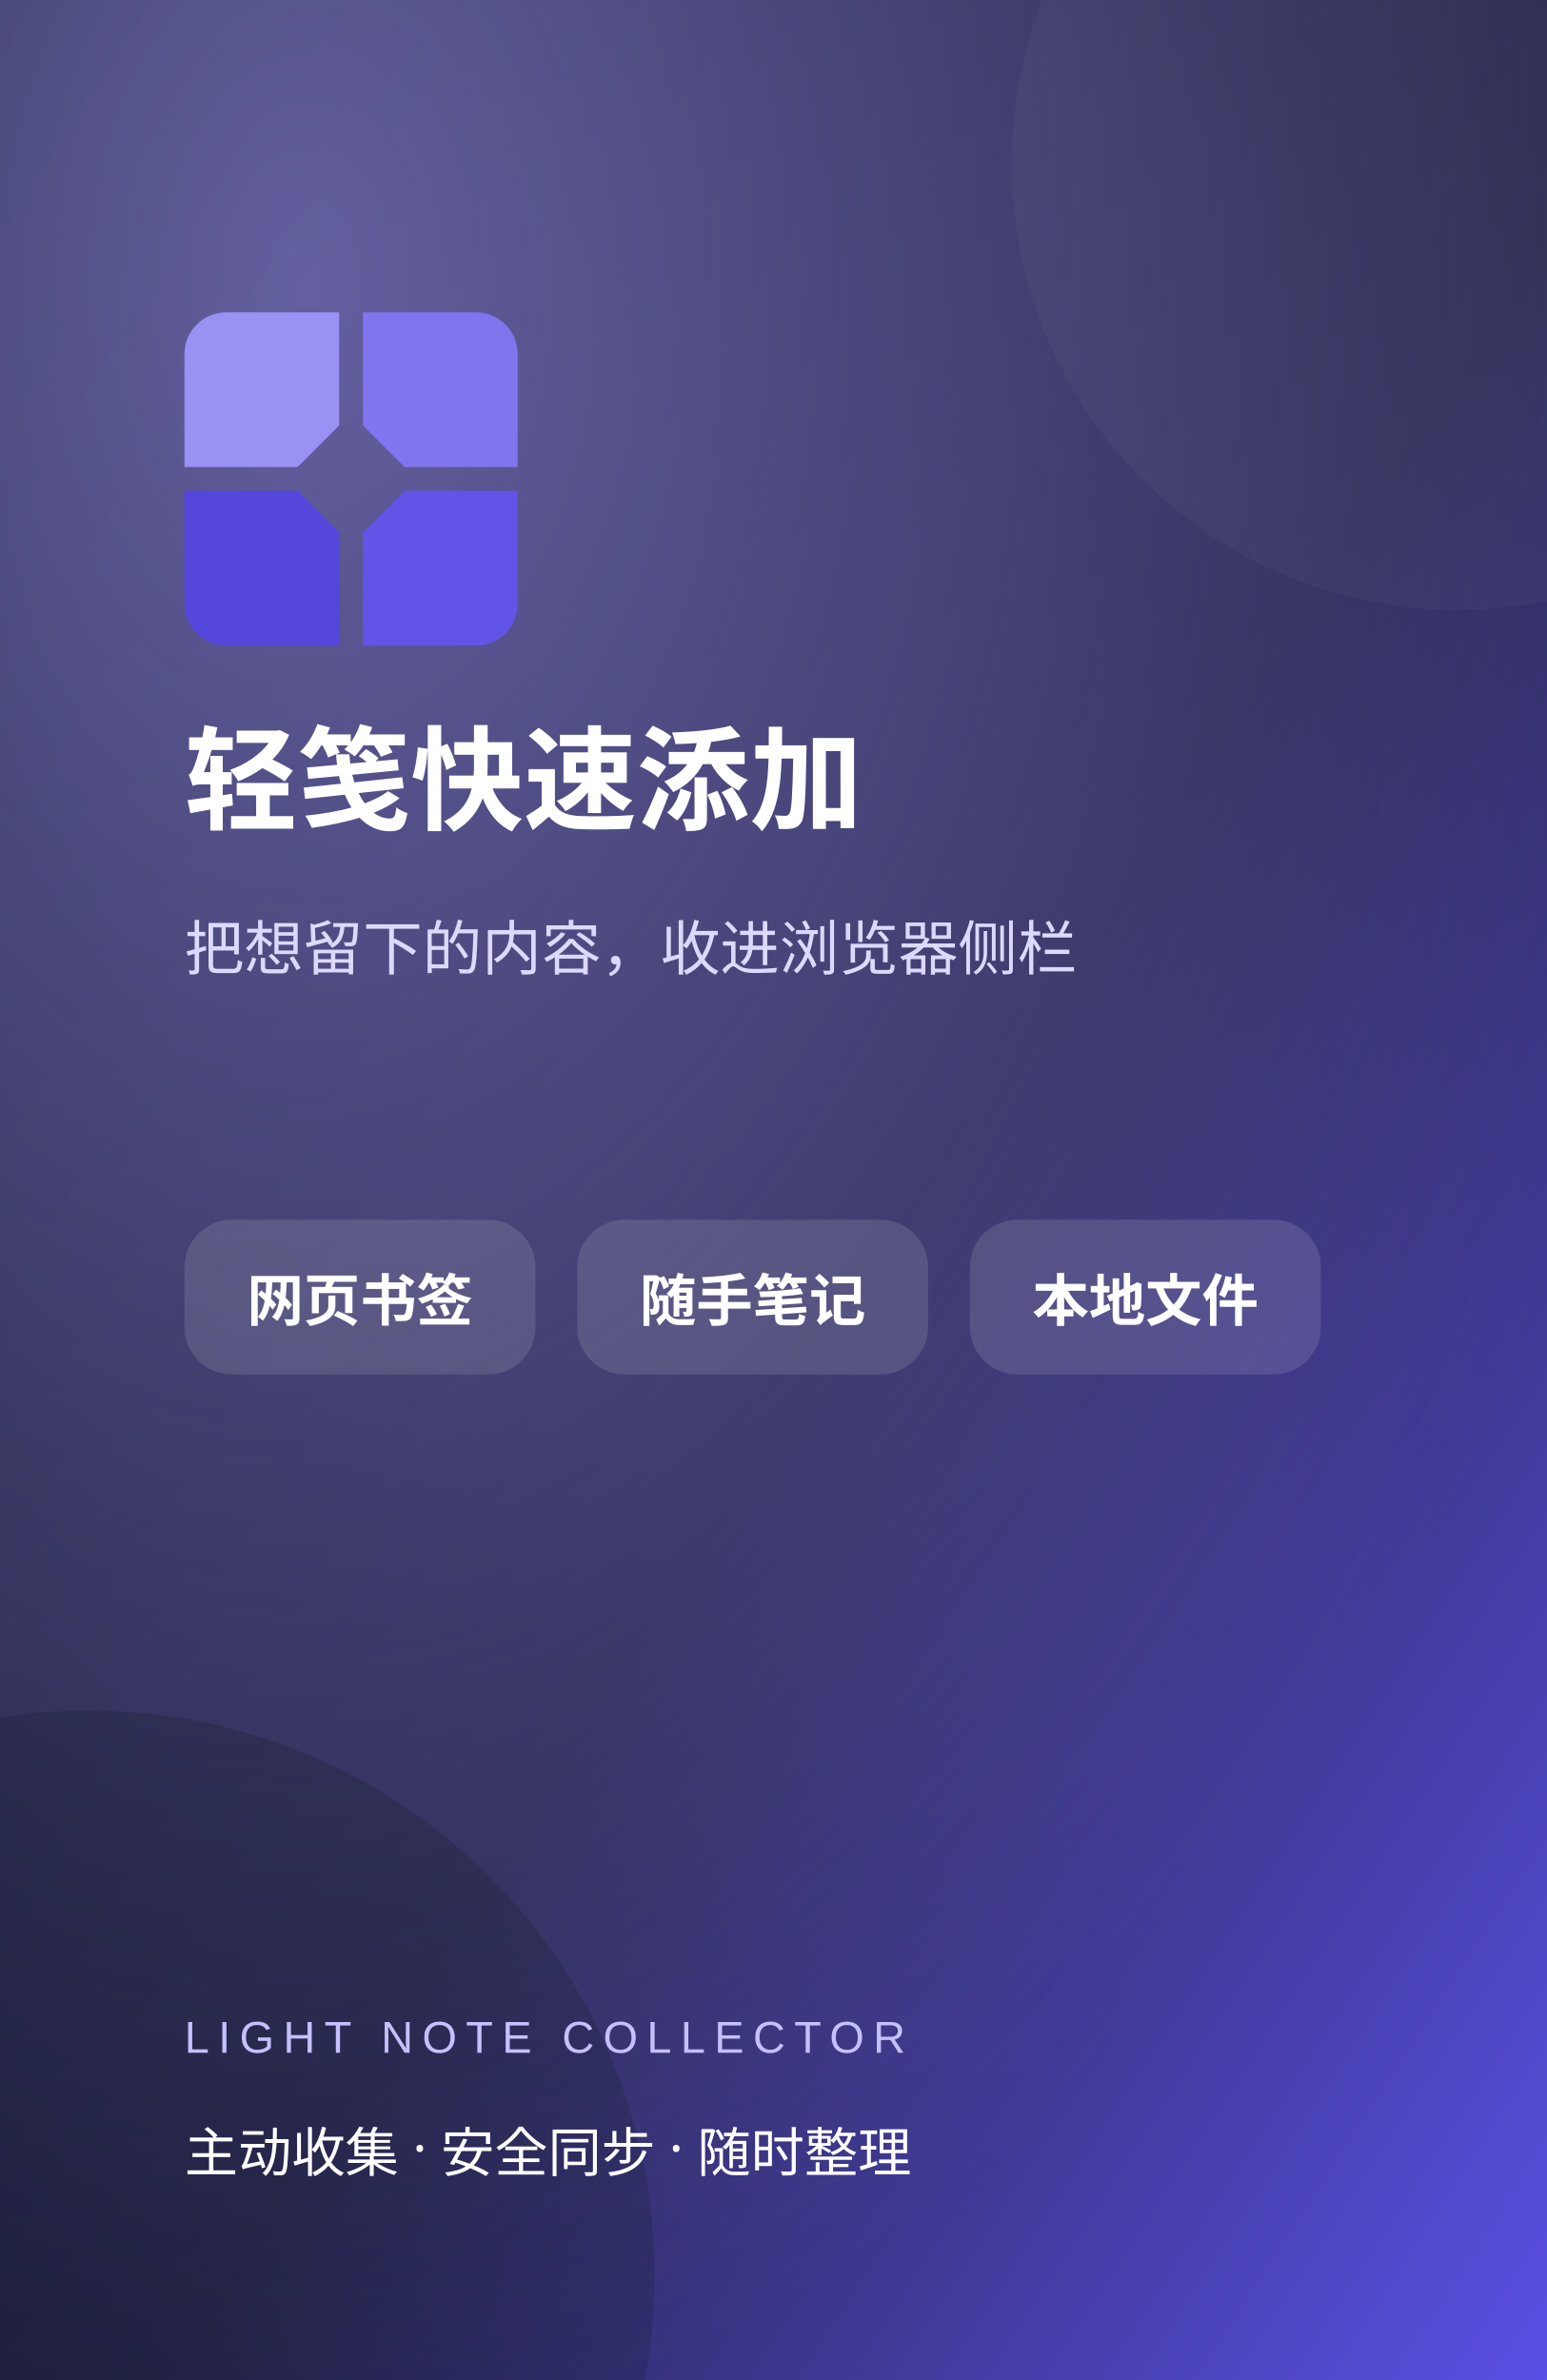
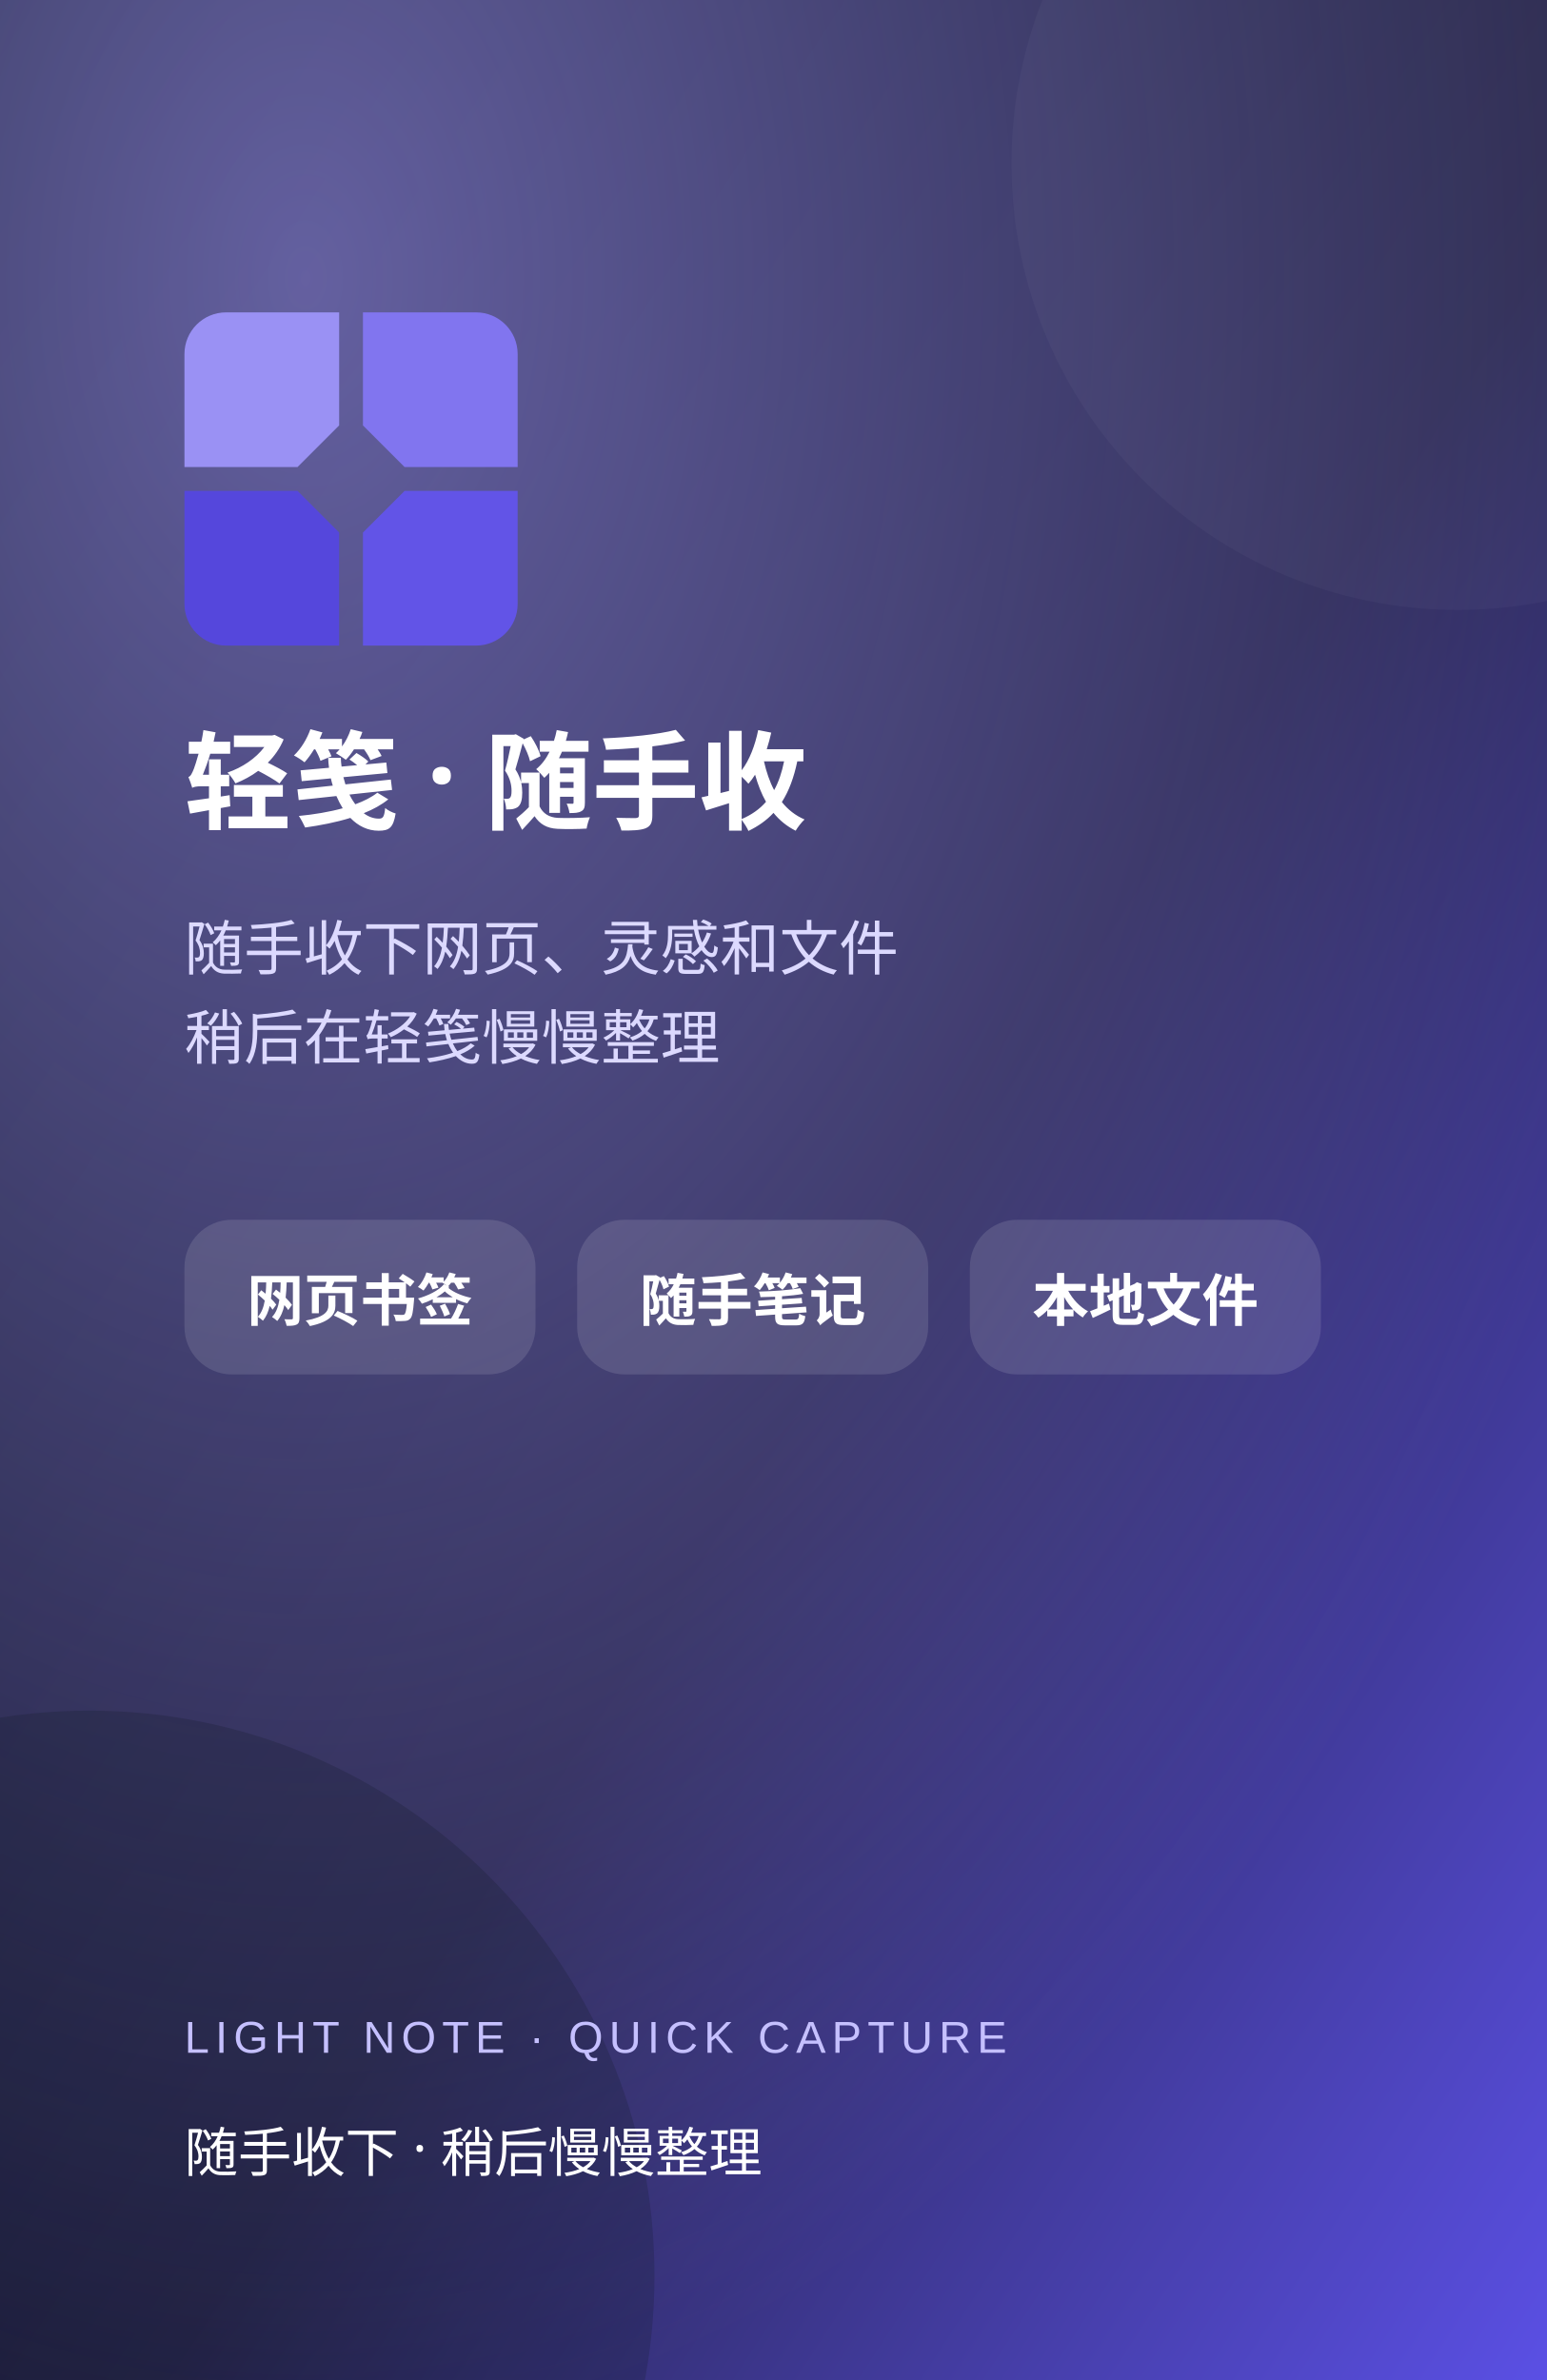
<svg xmlns="http://www.w3.org/2000/svg" width="520" height="800" viewBox="0 0 520 800">
  <defs>
    <linearGradient id="background" x1="0" y1="0" x2="1" y2="1">
      <stop offset="0" stop-color="#0b1220" />
      <stop offset="0.55" stop-color="#252349" />
      <stop offset="1" stop-color="#5b50e6" />
    </linearGradient>
    <radialGradient id="glow" cx="0.2" cy="0.12" r="0.9">
      <stop offset="0" stop-color="#a79cff" stop-opacity="0.55" />
      <stop offset="1" stop-color="#a79cff" stop-opacity="0" />
    </radialGradient>
  </defs>
  <rect width="520" height="800" fill="url(#background)" />
  <rect width="520" height="800" fill="url(#glow)" />
  <circle cx="490" cy="55" r="150" fill="#ffffff" opacity="0.035" />
  <circle cx="30" cy="765" r="190" fill="#0b1220" opacity="0.2" />
  <g transform="translate(62 105)">
    <path d="M14 0H52V38L38 52H0V14A14 14 0 0 1 14 0Z" fill="#9a91f4" />
    <path d="M60 0H98A14 14 0 0 1 112 14V52H74L60 38Z" fill="#8175ef" />
    <path d="M0 60H38L52 74V112H14A14 14 0 0 1 0 98Z" fill="#5547dc" />
    <path d="M74 60H112V98A14 14 0 0 1 98 112H60V74Z" fill="#6254e7" />
  </g>
-   <text x="62" y="276" fill="#ffffff" font-family="Hiragino Sans GB, sans-serif" font-size="38" font-weight="700">轻笺快速添加</text>
-   <text x="62" y="326" fill="#dcd9ff" font-family="Hiragino Sans GB, sans-serif" font-size="20">把想留下的内容，收进浏览器侧栏</text>
+   <text x="62" y="276" fill="#ffffff" font-family="Hiragino Sans GB, sans-serif" font-size="36" font-weight="700">轻笺 · 随手收</text>
+   <text x="62" y="326" fill="#dcd9ff" font-family="Hiragino Sans GB, sans-serif" font-size="20">随手收下网页、灵感和文件</text>
+   <text x="62" y="356" fill="#dcd9ff" font-family="Hiragino Sans GB, sans-serif" font-size="20">稍后在轻笺慢慢整理</text>
  <g transform="translate(62 410)" font-family="Hiragino Sans GB, sans-serif" font-size="19" font-weight="600">
    <rect width="118" height="52" rx="16" fill="#ffffff" opacity="0.12" />
    <text x="59" y="34" text-anchor="middle" fill="#ffffff">网页书签</text>
    <rect x="132" width="118" height="52" rx="16" fill="#ffffff" opacity="0.12" />
    <text x="191" y="34" text-anchor="middle" fill="#ffffff">随手笔记</text>
    <rect x="264" width="118" height="52" rx="16" fill="#ffffff" opacity="0.12" />
    <text x="323" y="34" text-anchor="middle" fill="#ffffff">本地文件</text>
  </g>
-   <text x="62" y="690" fill="#c5c0ff" font-family="Arial, sans-serif" font-size="15" letter-spacing="3">LIGHT NOTE COLLECTOR</text>
-   <text x="62" y="730" fill="#ffffff" font-family="Hiragino Sans GB, sans-serif" font-size="18">主动收集 · 安全同步 · 随时整理</text>
+   <text x="62" y="690" fill="#c5c0ff" font-family="Arial, sans-serif" font-size="15" letter-spacing="2">LIGHT NOTE · QUICK CAPTURE</text>
+   <text x="62" y="730" fill="#ffffff" font-family="Hiragino Sans GB, sans-serif" font-size="18">随手收下 · 稍后慢慢整理</text>
</svg>
